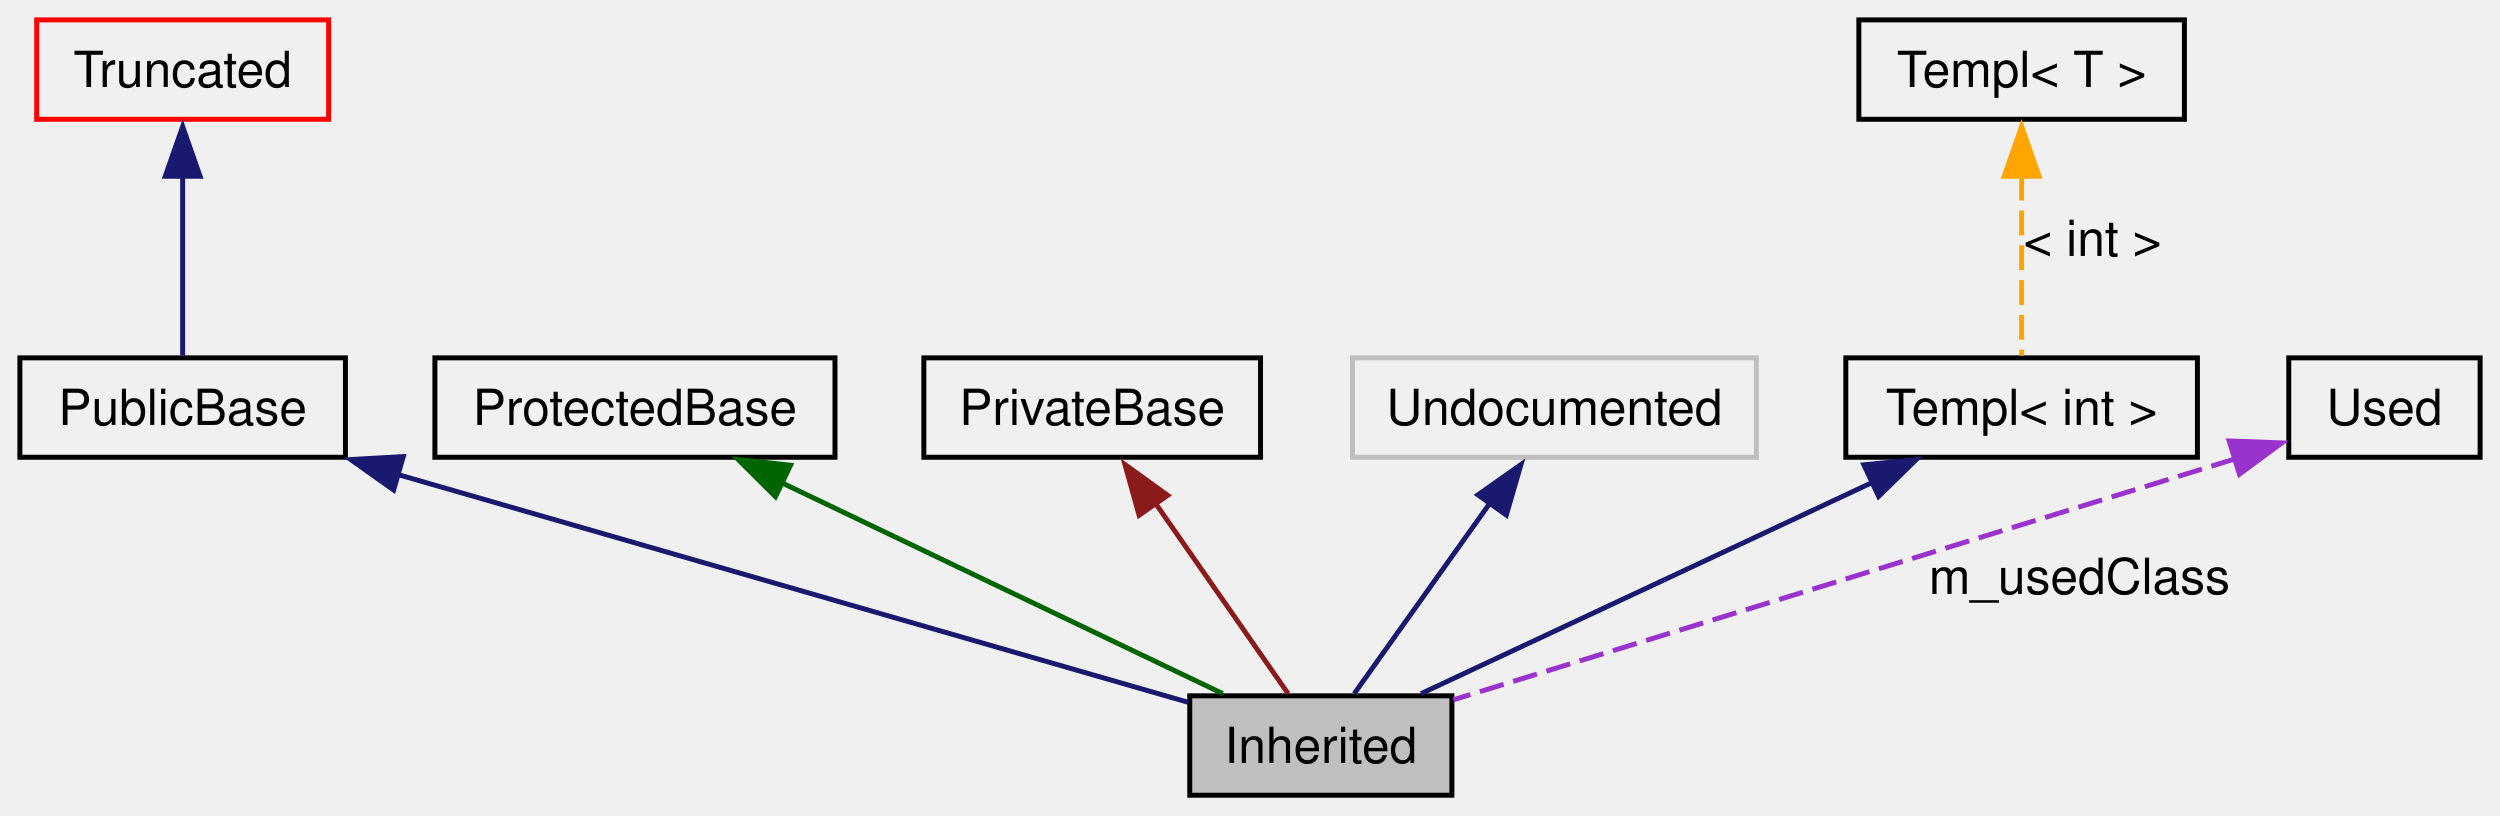
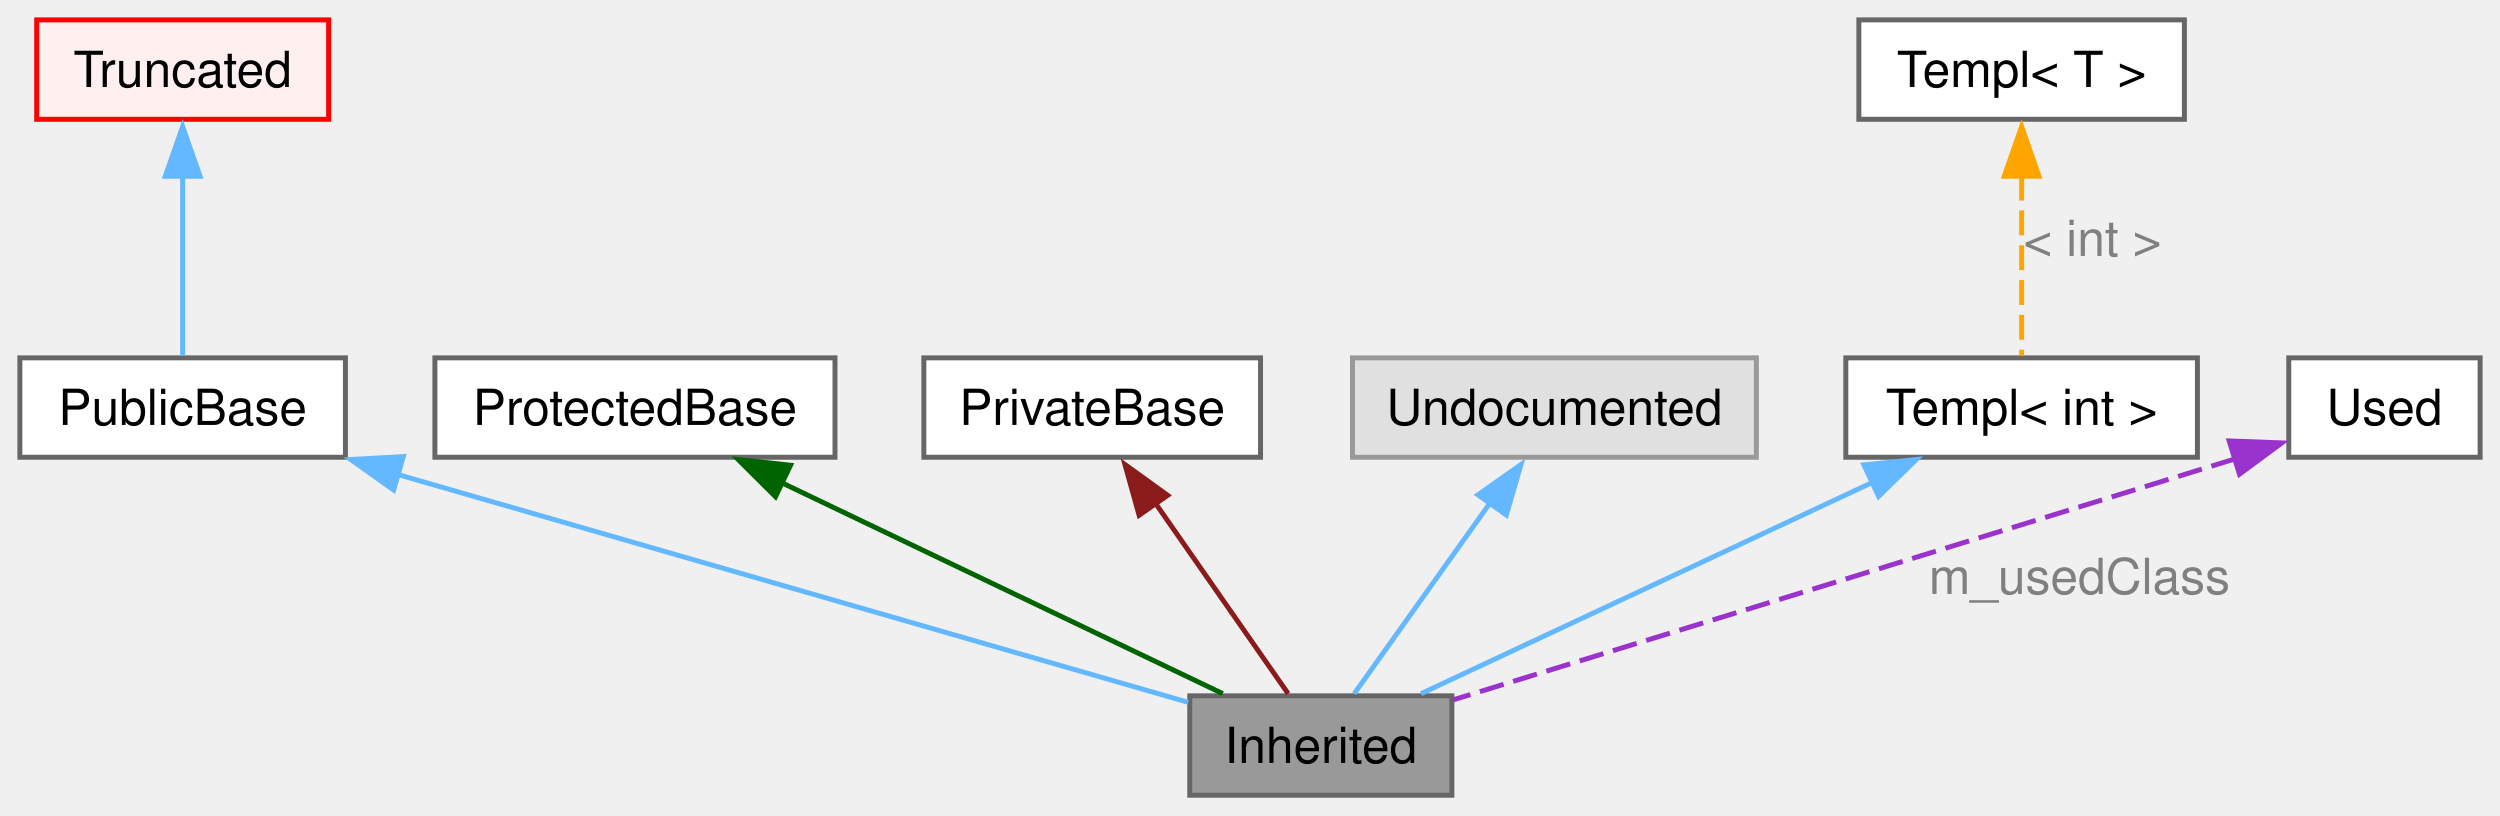
- <svg xmlns="http://www.w3.org/2000/svg" width="503pt" height="164pt" viewBox="0.00 0.00 503.00 164.00">
+ <svg xmlns="http://www.w3.org/2000/svg" xmlns:xlink="http://www.w3.org/1999/xlink" width="503pt" height="164pt" viewBox="0.00 0.00 503.00 164.00">
  <g id="graph0" class="graph" transform="scale(1 1) rotate(0) translate(4 160)">
-     <g id="node1" class="node">
-       <polygon fill="#bfbfbf" stroke="black" points="288.12,-20 235.38,-20 235.38,0 288.12,0 288.12,-20" />
-       <text text-anchor="middle" x="261.75" y="-6.5" font-family="Helvetica,sans-Serif" font-size="10.00">Inherited</text>
+     <g id="Node000009" class="node">
+       <g id="a_Node000009">
+         <a xlink:title=" ">
+           <polygon fill="#999999" stroke="#666666" points="288.12,-20 235.38,-20 235.38,0 288.12,0 288.12,-20" />
+           <text text-anchor="middle" x="261.75" y="-6.5" font-family="Helvetica,sans-Serif" font-size="10.00">Inherited</text>
+         </a>
+       </g>
    </g>
-     <g id="node2" class="node">
-       <polygon fill="none" stroke="black" points="65.5,-88 0,-88 0,-68 65.5,-68 65.5,-88" />
-       <text text-anchor="middle" x="32.75" y="-74.5" font-family="Helvetica,sans-Serif" font-size="10.00">PublicBase</text>
+     <g id="Node000010" class="node">
+       <g id="a_Node000010">
+         <a xlink:title=" ">
+           <polygon fill="white" stroke="#666666" points="65.5,-88 0,-88 0,-68 65.5,-68 65.5,-88" />
+           <text text-anchor="middle" x="32.75" y="-74.5" font-family="Helvetica,sans-Serif" font-size="10.00">PublicBase</text>
+         </a>
+       </g>
    </g>
    <g id="edge1" class="edge">
-       <path fill="none" stroke="midnightblue" d="M75.99,-64.54C122.81,-51.05 196,-29.95 235.07,-18.69" />
-       <polygon fill="midnightblue" stroke="midnightblue" points="75.2,-61.41 66.56,-67.54 77.14,-68.14 75.2,-61.41" />
+       <g id="a_edge1">
+         <a xlink:title=" ">
+           <path fill="none" stroke="#63b8ff" d="M75.99,-64.54C122.81,-51.05 196,-29.95 235.07,-18.69" />
+           <polygon fill="#63b8ff" stroke="#63b8ff" points="75.2,-61.41 66.56,-67.54 77.14,-68.14 75.2,-61.41" />
+         </a>
+       </g>
    </g>
-     <g id="node3" class="node">
-       <polygon fill="none" stroke="red" points="62.12,-156 3.38,-156 3.38,-136 62.12,-136 62.12,-156" />
-       <text text-anchor="middle" x="32.75" y="-142.5" font-family="Helvetica,sans-Serif" font-size="10.00">Truncated</text>
+     <g id="Node000011" class="node">
+       <g id="a_Node000011">
+         <a xlink:title=" ">
+           <polygon fill="#fff0f0" stroke="red" points="62.12,-156 3.38,-156 3.38,-136 62.12,-136 62.12,-156" />
+           <text text-anchor="middle" x="32.75" y="-142.5" font-family="Helvetica,sans-Serif" font-size="10.00">Truncated</text>
+         </a>
+       </g>
    </g>
    <g id="edge2" class="edge">
-       <path fill="none" stroke="midnightblue" d="M32.75,-124.65C32.75,-112.58 32.75,-97.84 32.75,-88.44" />
-       <polygon fill="midnightblue" stroke="midnightblue" points="29.25,-124.54 32.75,-134.54 36.25,-124.54 29.25,-124.54" />
+       <g id="a_edge2">
+         <a xlink:title=" ">
+           <path fill="none" stroke="#63b8ff" d="M32.75,-124.65C32.75,-112.58 32.75,-97.84 32.75,-88.44" />
+           <polygon fill="#63b8ff" stroke="#63b8ff" points="29.25,-124.54 32.75,-134.54 36.25,-124.54 29.25,-124.54" />
+         </a>
+       </g>
    </g>
    <g id="node4" class="node">
-       <polygon fill="none" stroke="black" points="164,-88 83.5,-88 83.5,-68 164,-68 164,-88" />
-       <text text-anchor="middle" x="123.75" y="-74.5" font-family="Helvetica,sans-Serif" font-size="10.00">ProtectedBase</text>
+       <g id="a_node4">
+         <a xlink:title=" ">
+           <polygon fill="white" stroke="#666666" points="164,-88 83.5,-88 83.5,-68 164,-68 164,-88" />
+           <text text-anchor="middle" x="123.75" y="-74.5" font-family="Helvetica,sans-Serif" font-size="10.00">ProtectedBase</text>
+         </a>
+       </g>
    </g>
    <g id="edge3" class="edge">
-       <path fill="none" stroke="darkgreen" d="M153.14,-62.94C179.93,-50.13 218.77,-31.56 242.01,-20.44" />
-       <polygon fill="darkgreen" stroke="darkgreen" points="152.03,-60.07 144.52,-67.54 155.05,-66.39 152.03,-60.07" />
+       <g id="a_edge3">
+         <a xlink:title=" ">
+           <path fill="none" stroke="darkgreen" d="M153.14,-62.94C179.93,-50.13 218.77,-31.56 242.01,-20.44" />
+           <polygon fill="darkgreen" stroke="darkgreen" points="152.03,-60.07 144.52,-67.54 155.05,-66.39 152.03,-60.07" />
+         </a>
+       </g>
    </g>
    <g id="node5" class="node">
-       <polygon fill="none" stroke="black" points="249.62,-88 181.88,-88 181.88,-68 249.62,-68 249.62,-88" />
-       <text text-anchor="middle" x="215.75" y="-74.5" font-family="Helvetica,sans-Serif" font-size="10.00">PrivateBase</text>
+       <g id="a_node5">
+         <a xlink:title=" ">
+           <polygon fill="white" stroke="#666666" points="249.62,-88 181.88,-88 181.88,-68 249.62,-68 249.62,-88" />
+           <text text-anchor="middle" x="215.75" y="-74.5" font-family="Helvetica,sans-Serif" font-size="10.00">PrivateBase</text>
+         </a>
+       </g>
    </g>
    <g id="edge4" class="edge">
-       <path fill="none" stroke="#8b1a1a" d="M228.38,-58.88C237.05,-46.44 248.21,-30.43 255.17,-20.44" />
-       <polygon fill="#8b1a1a" stroke="#8b1a1a" points="225.19,-56.34 222.34,-66.54 230.93,-60.34 225.19,-56.34" />
+       <g id="a_edge4">
+         <a xlink:title=" ">
+           <path fill="none" stroke="#8b1a1a" d="M228.38,-58.88C237.05,-46.44 248.21,-30.43 255.17,-20.44" />
+           <polygon fill="#8b1a1a" stroke="#8b1a1a" points="225.19,-56.34 222.34,-66.54 230.93,-60.34 225.19,-56.34" />
+         </a>
+       </g>
    </g>
-     <g id="node6" class="node">
-       <polygon fill="none" stroke="#bfbfbf" points="349.38,-88 268.12,-88 268.12,-68 349.38,-68 349.38,-88" />
-       <text text-anchor="middle" x="308.75" y="-74.5" font-family="Helvetica,sans-Serif" font-size="10.00">Undocumented</text>
+     <g id="Node000015" class="node">
+       <g id="a_Node000015">
+         <a xlink:title=" ">
+           <polygon fill="#e0e0e0" stroke="#999999" points="349.38,-88 268.12,-88 268.12,-68 349.38,-68 349.38,-88" />
+           <text text-anchor="middle" x="308.75" y="-74.5" font-family="Helvetica,sans-Serif" font-size="10.00">Undocumented</text>
+         </a>
+       </g>
    </g>
    <g id="edge5" class="edge">
-       <path fill="none" stroke="midnightblue" d="M295.85,-58.88C286.99,-46.44 275.59,-30.43 268.47,-20.44" />
-       <polygon fill="midnightblue" stroke="midnightblue" points="293.36,-60.43 302.02,-66.54 299.07,-56.37 293.36,-60.43" />
+       <g id="a_edge5">
+         <a xlink:title=" ">
+           <path fill="none" stroke="#63b8ff" d="M295.85,-58.88C286.99,-46.44 275.59,-30.43 268.47,-20.44" />
+           <polygon fill="#63b8ff" stroke="#63b8ff" points="293.36,-60.43 302.02,-66.54 299.07,-56.37 293.36,-60.43" />
+         </a>
+       </g>
    </g>
    <g id="node7" class="node">
-       <polygon fill="none" stroke="black" points="438.12,-88 367.38,-88 367.38,-68 438.12,-68 438.12,-88" />
-       <text text-anchor="middle" x="402.75" y="-74.5" font-family="Helvetica,sans-Serif" font-size="10.00">Templ&lt; int &gt;</text>
+       <g id="a_node7">
+         <a xlink:title=" ">
+           <polygon fill="white" stroke="#666666" points="438.12,-88 367.38,-88 367.38,-68 438.12,-68 438.12,-88" />
+           <text text-anchor="middle" x="402.75" y="-74.5" font-family="Helvetica,sans-Serif" font-size="10.00">Templ&lt; int &gt;</text>
+         </a>
+       </g>
    </g>
    <g id="edge6" class="edge">
-       <path fill="none" stroke="midnightblue" d="M372.72,-62.94C345.35,-50.13 305.67,-31.56 281.91,-20.44" />
-       <polygon fill="midnightblue" stroke="midnightblue" points="371.01,-66.47 381.55,-67.54 373.98,-60.13 371.01,-66.47" />
+       <g id="a_edge6">
+         <a xlink:title=" ">
+           <path fill="none" stroke="#63b8ff" d="M372.72,-62.94C345.35,-50.13 305.67,-31.56 281.91,-20.44" />
+           <polygon fill="#63b8ff" stroke="#63b8ff" points="371.01,-66.47 381.55,-67.54 373.98,-60.13 371.01,-66.47" />
+         </a>
+       </g>
    </g>
    <g id="node8" class="node">
-       <polygon fill="none" stroke="black" points="435.5,-156 370,-156 370,-136 435.5,-136 435.5,-156" />
-       <text text-anchor="middle" x="402.75" y="-142.5" font-family="Helvetica,sans-Serif" font-size="10.00">Templ&lt; T &gt;</text>
+       <g id="a_node8">
+         <a xlink:title=" ">
+           <polygon fill="white" stroke="#666666" points="435.5,-156 370,-156 370,-136 435.5,-136 435.5,-156" />
+           <text text-anchor="middle" x="402.75" y="-142.5" font-family="Helvetica,sans-Serif" font-size="10.00">Templ&lt; T &gt;</text>
+         </a>
+       </g>
    </g>
    <g id="edge7" class="edge">
-       <path fill="none" stroke="orange" stroke-dasharray="5,2" d="M402.75,-124.65C402.75,-112.58 402.75,-97.84 402.75,-88.44" />
-       <polygon fill="orange" stroke="orange" points="399.25,-124.54 402.75,-134.54 406.25,-124.54 399.25,-124.54" />
-       <text text-anchor="middle" x="417" y="-108.5" font-family="Helvetica,sans-Serif" font-size="10.00">&lt; int &gt;</text>
+       <g id="a_edge7">
+         <a xlink:title=" ">
+           <path fill="none" stroke="orange" stroke-dasharray="5,2" d="M402.75,-124.65C402.75,-112.58 402.75,-97.84 402.75,-88.44" />
+           <polygon fill="orange" stroke="orange" points="399.25,-124.54 402.75,-134.54 406.25,-124.54 399.25,-124.54" />
+         </a>
+       </g>
+       <text text-anchor="middle" x="417" y="-108.5" font-family="Helvetica,sans-Serif" font-size="10.00" fill="grey">&lt; int &gt;</text>
    </g>
    <g id="node9" class="node">
-       <polygon fill="none" stroke="black" points="495,-88 456.5,-88 456.5,-68 495,-68 495,-88" />
-       <text text-anchor="middle" x="475.75" y="-74.5" font-family="Helvetica,sans-Serif" font-size="10.00">Used</text>
+       <g id="a_node9">
+         <a xlink:title=" ">
+           <polygon fill="white" stroke="#666666" points="495,-88 456.5,-88 456.5,-68 495,-68 495,-88" />
+           <text text-anchor="middle" x="475.75" y="-74.5" font-family="Helvetica,sans-Serif" font-size="10.00">Used</text>
+         </a>
+       </g>
    </g>
    <g id="edge8" class="edge">
-       <path fill="none" stroke="#9a32cd" stroke-dasharray="5,2" d="M445.7,-67.68C383.52,-48.46 322.47,-29.67 288.41,-19.2" />
-       <polygon fill="#9a32cd" stroke="#9a32cd" points="444.51,-71.28 455.1,-70.89 446.58,-64.6 444.51,-71.28" />
-       <text text-anchor="middle" x="414.38" y="-40.5" font-family="Helvetica,sans-Serif" font-size="10.00">m_usedClass</text>
+       <g id="a_edge8">
+         <a xlink:title=" ">
+           <path fill="none" stroke="#9a32cd" stroke-dasharray="5,2" d="M445.7,-67.68C383.52,-48.46 322.47,-29.67 288.41,-19.2" />
+           <polygon fill="#9a32cd" stroke="#9a32cd" points="444.51,-71.28 455.1,-70.89 446.58,-64.6 444.51,-71.28" />
+         </a>
+       </g>
+       <text text-anchor="middle" x="414.38" y="-40.5" font-family="Helvetica,sans-Serif" font-size="10.00" fill="grey">m_usedClass</text>
    </g>
  </g>
</svg>
